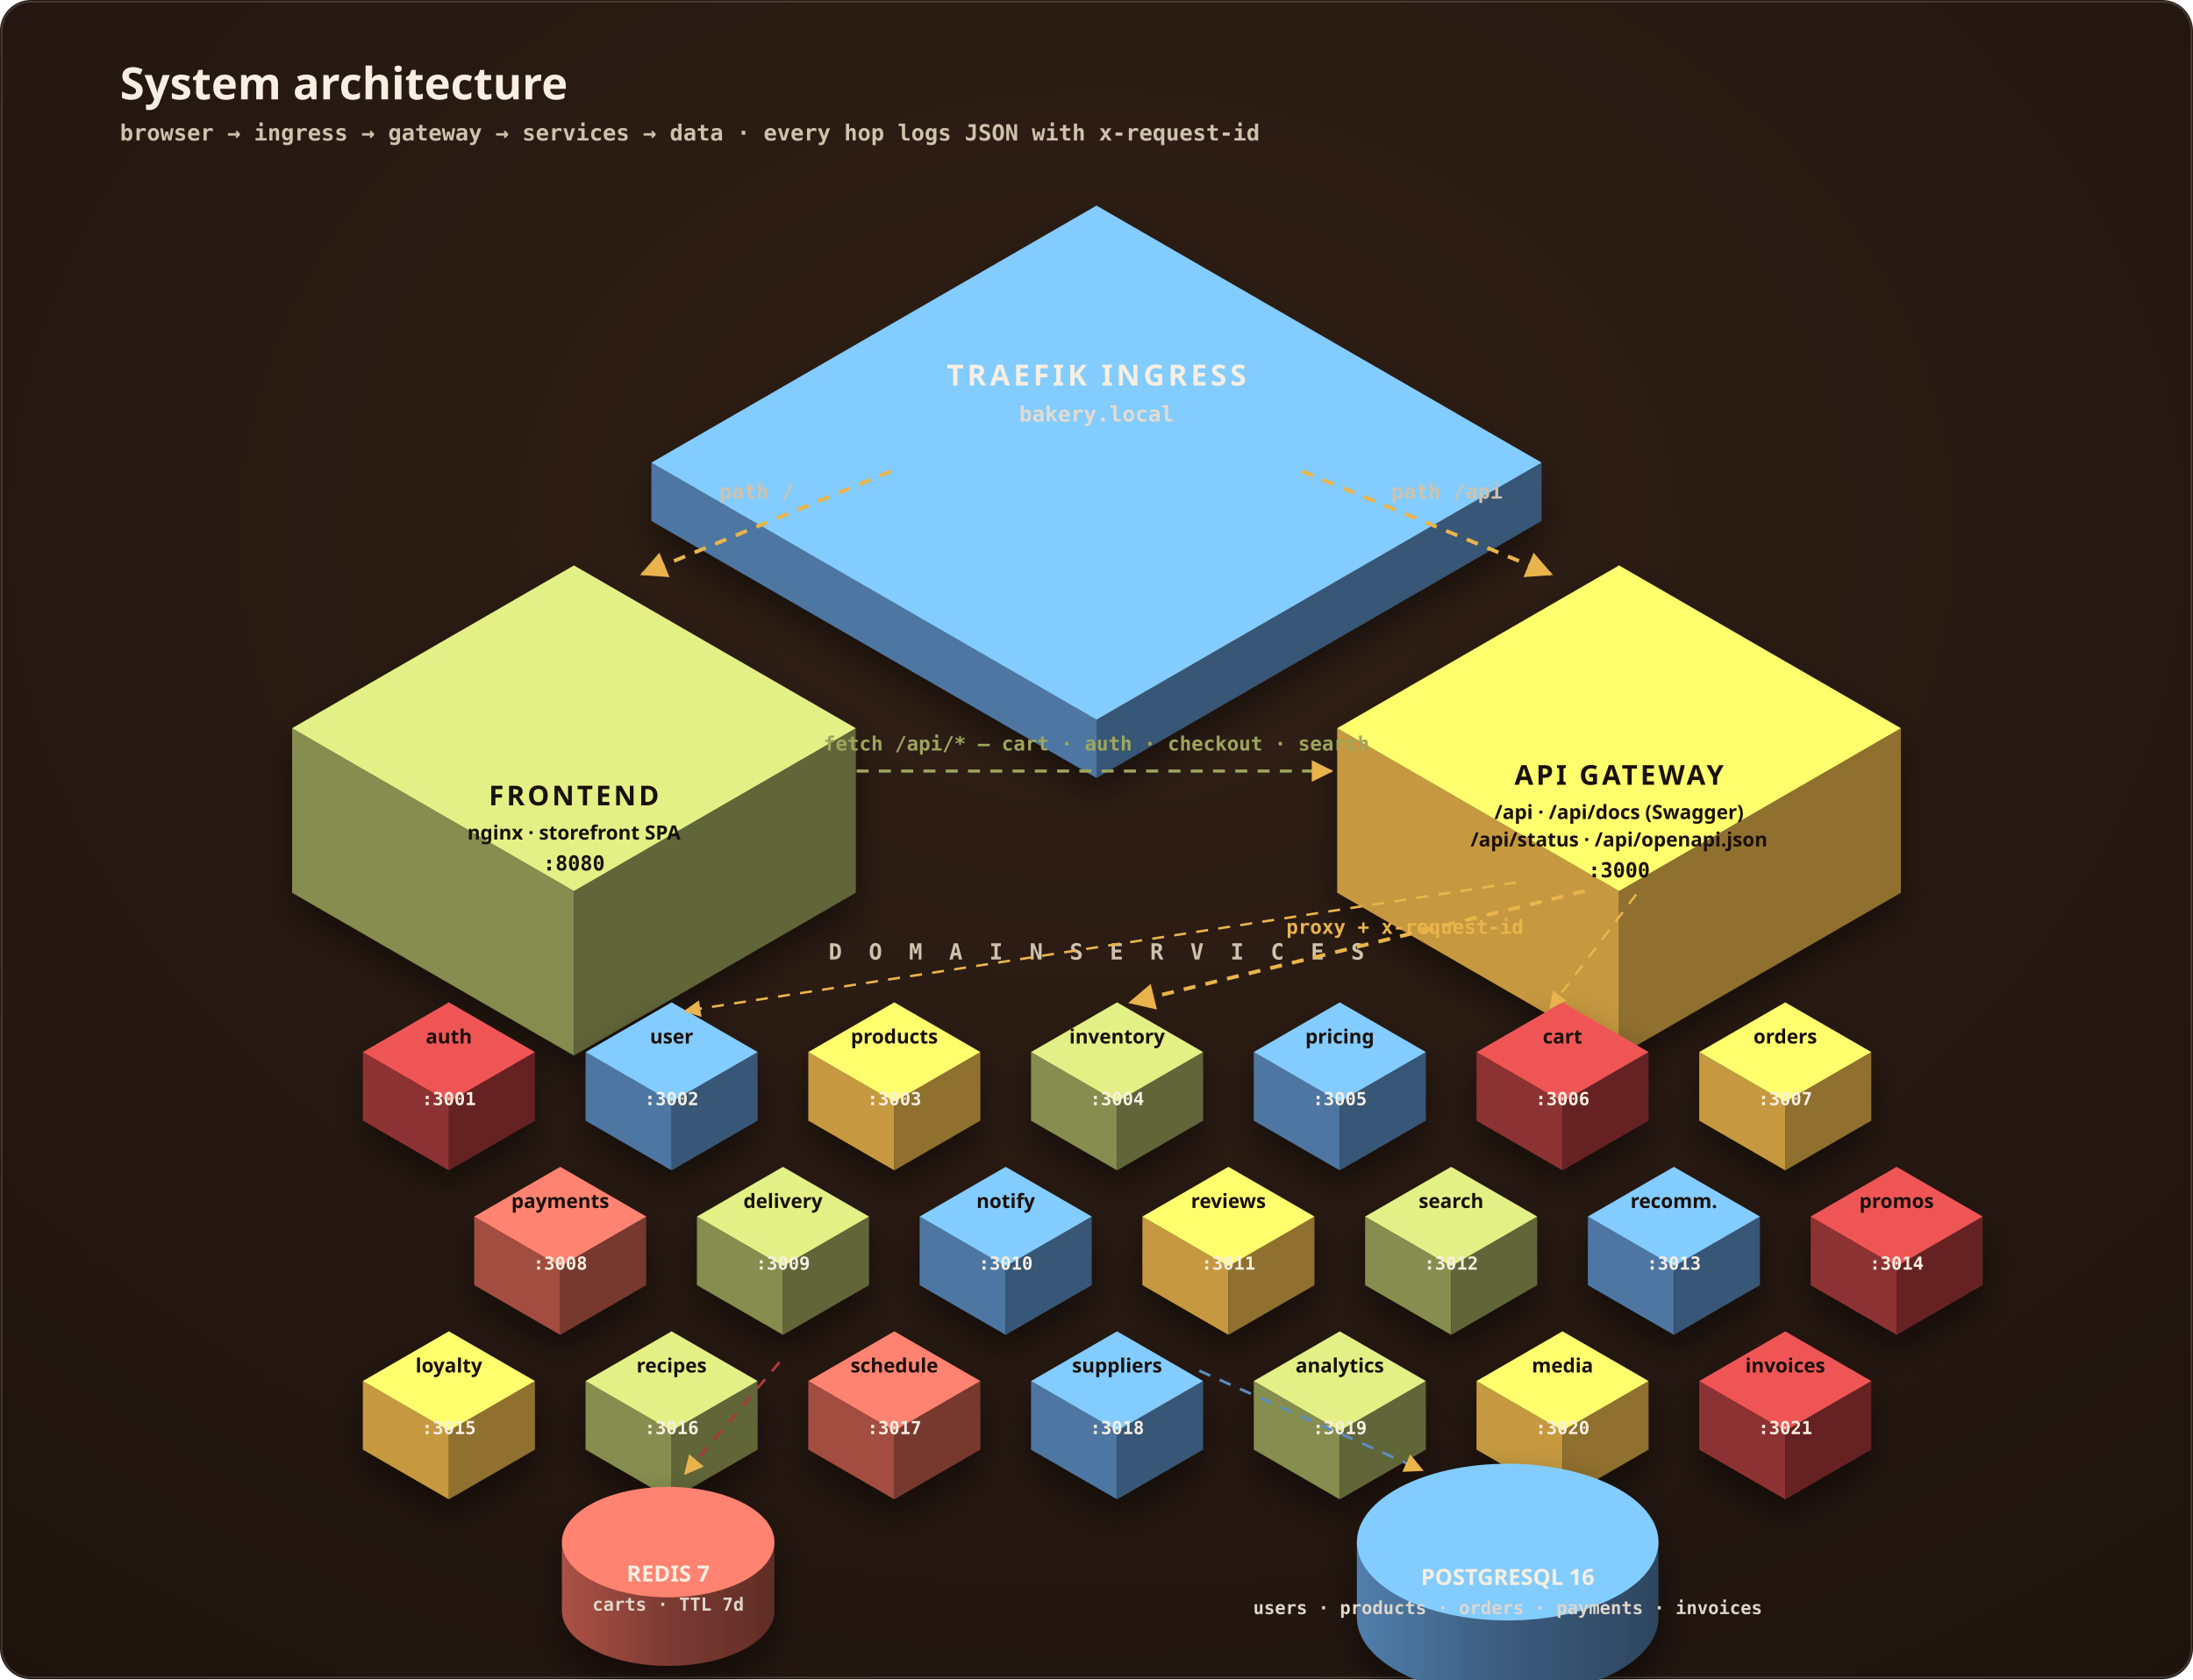
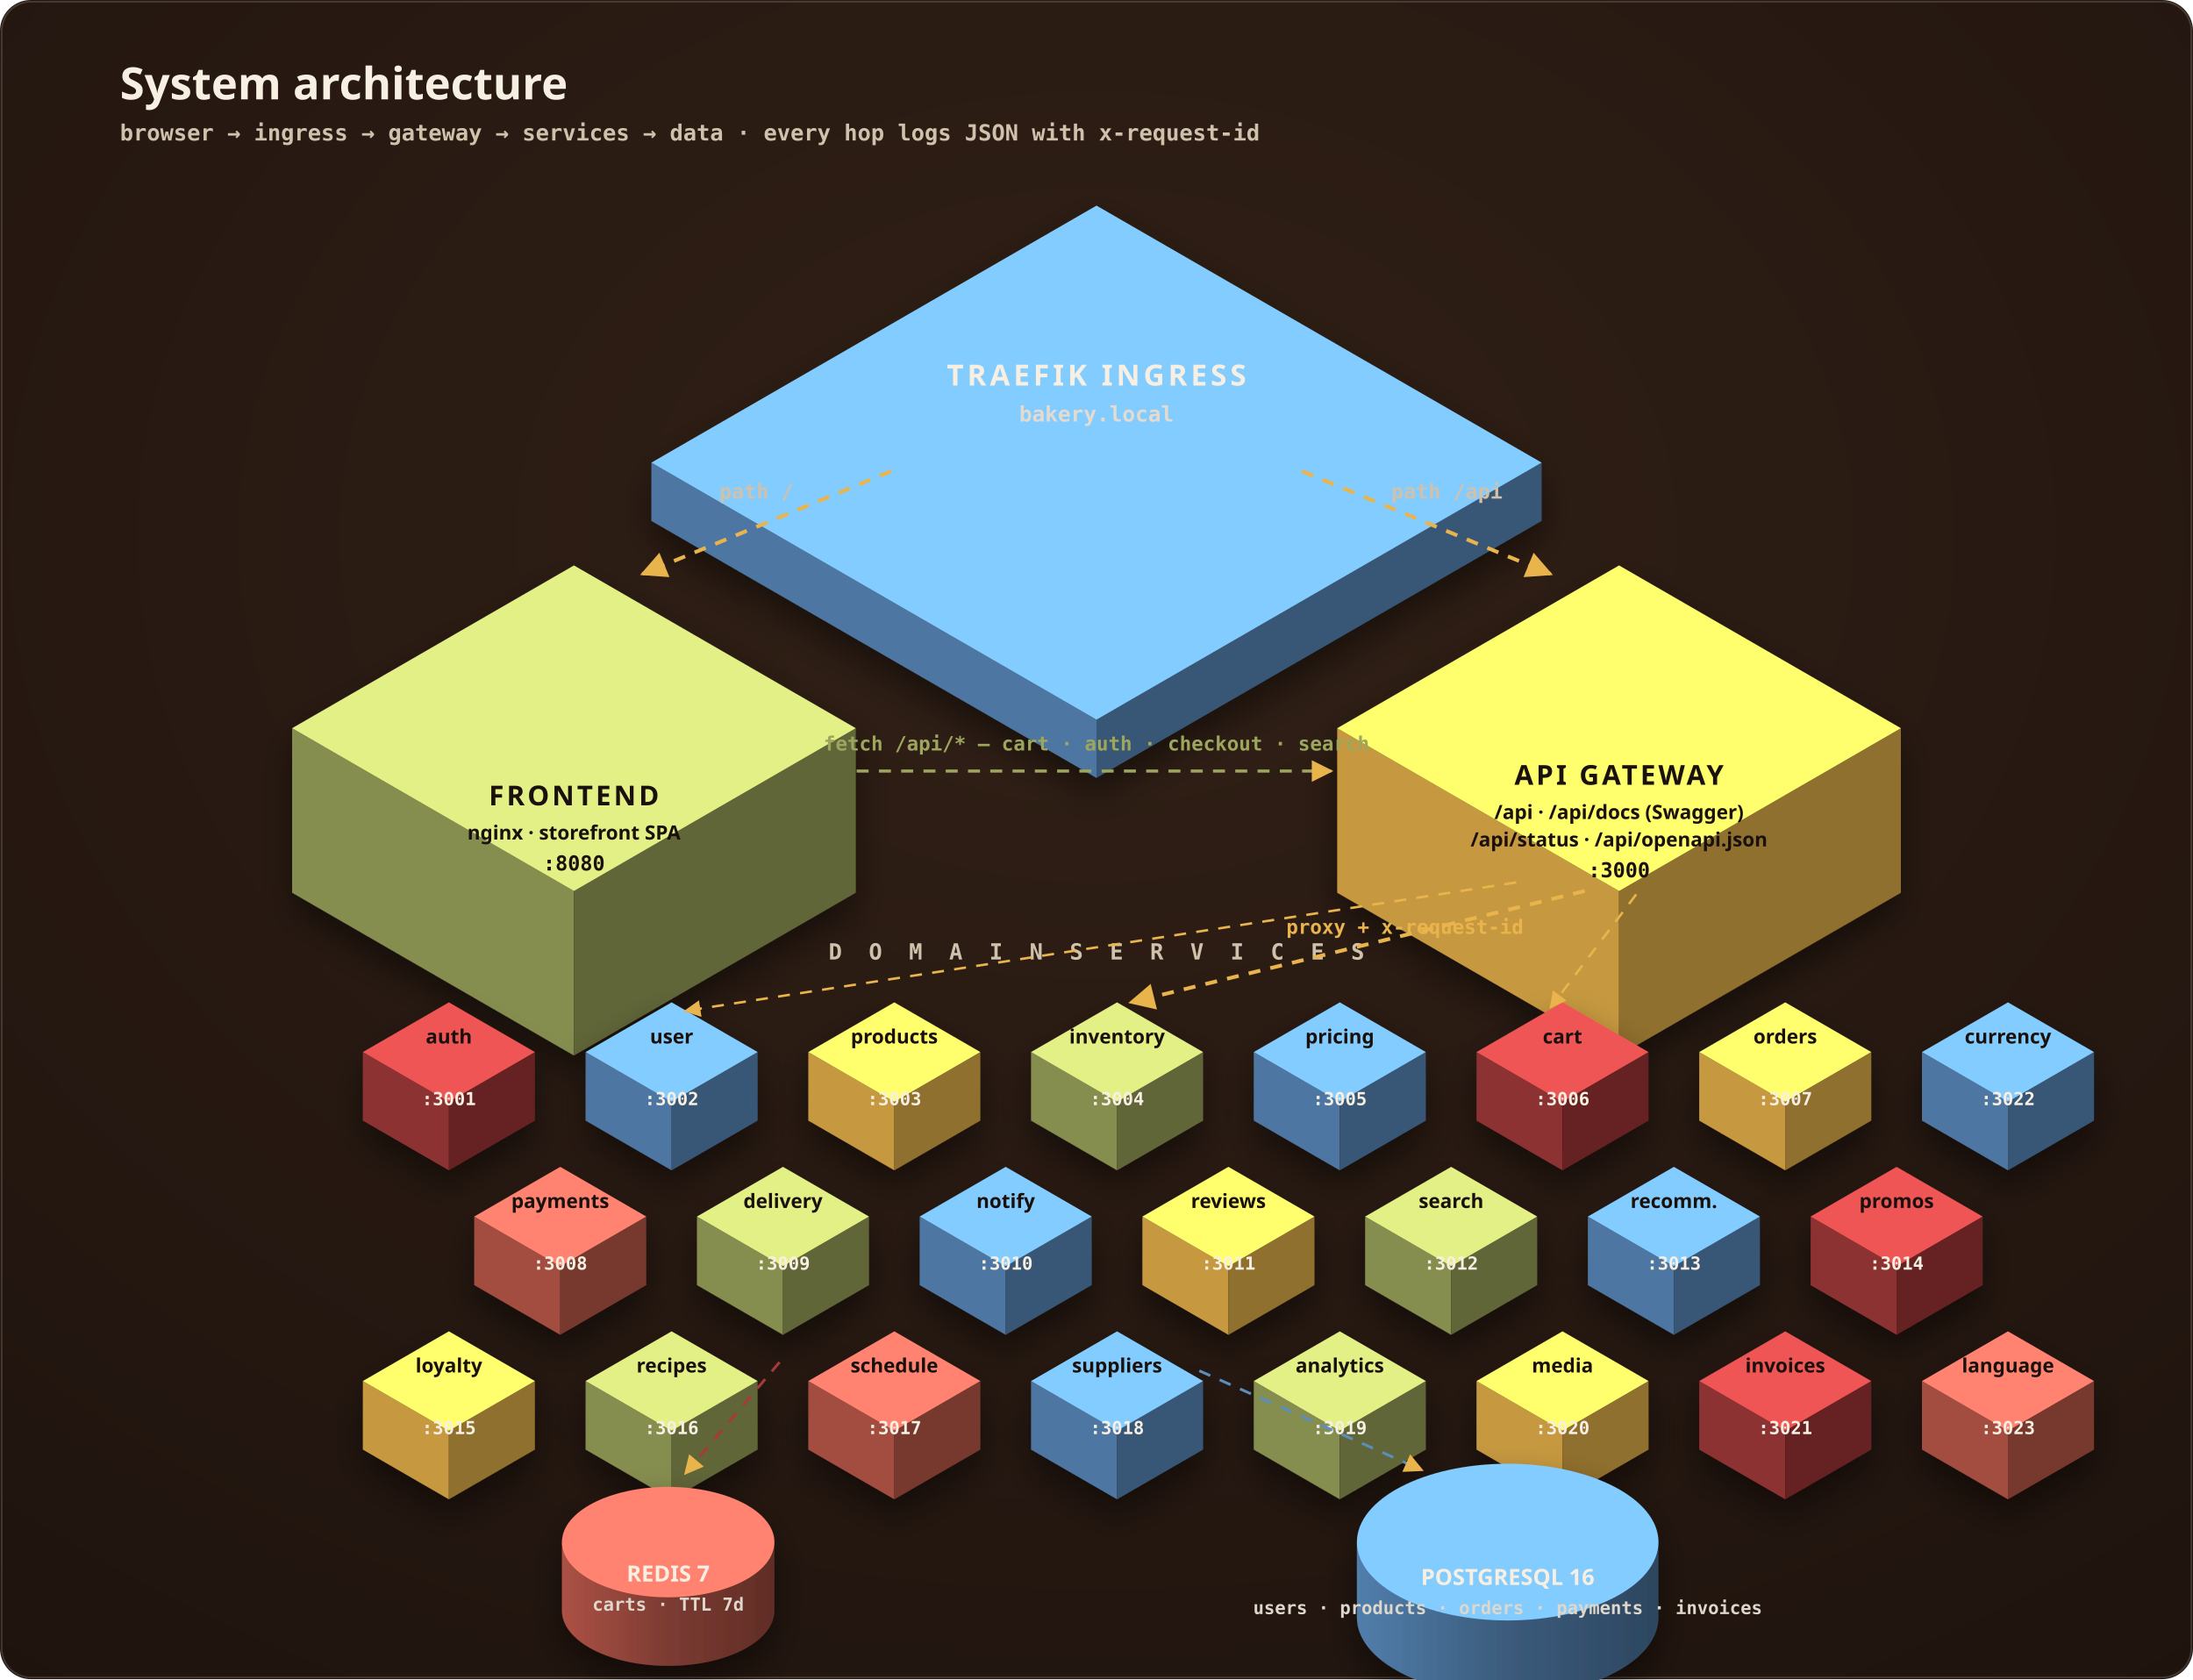
<svg xmlns="http://www.w3.org/2000/svg" width="1280" height="980" viewBox="0 0 1280 980">
  <style>
    .float  { animation: bob 6s ease-in-out infinite; }
    .float2 { animation: bob 7s ease-in-out infinite reverse; }
    .flow   { stroke-dasharray: 7 6; animation: dash 1.1s linear infinite; }
    .pulse  { animation: pulse 2.6s ease-in-out infinite; }
    .flick  { animation: pulse 1.8s ease-in-out infinite; }
    .rise   { animation: rise 0.9s ease-out both; }
    .d0 { animation-delay: 0.00s; }.d1 { animation-delay: 0.35s; }.d2 { animation-delay: 0.70s; }.d3 { animation-delay: 1.05s; }.d4 { animation-delay: 1.40s; }.d5 { animation-delay: 1.75s; }.d6 { animation-delay: 2.10s; }.d7 { animation-delay: 2.45s; }.d8 { animation-delay: 2.80s; }.d9 { animation-delay: 3.15s; }.d10 { animation-delay: 3.50s; }.d11 { animation-delay: 3.85s; }
    @keyframes bob   { 0%,100% { transform: translateY(0) } 50% { transform: translateY(-7px) } }
    @keyframes dash  { to { stroke-dashoffset: -13 } }
    @keyframes pulse { 0%,100% { opacity: 1 } 50% { opacity: 0.35 } }
    @keyframes rise  { from { opacity: 0; transform: translateY(14px) } to { opacity: 1; transform: translateY(0) } }
    @media (prefers-reduced-motion: reduce) { * { animation: none !important; } }
  </style>
  <defs>
    <radialGradient id="bg" cx="0.5" cy="0.32" r="1.05">
      <stop offset="0" stop-color="#312016" />
      <stop offset="1" stop-color="#1a100c" />
    </radialGradient>
    <marker id="arr" viewBox="0 0 10 10" refX="9" refY="5" markerWidth="7" markerHeight="7" orient="auto-start-reverse">
      <path d="M0,0 L10,5 L0,10 z" fill="#e9b44c" />
    </marker>
    <filter id="glow" x="-40%" y="-40%" width="180%" height="180%">
      <feGaussianBlur stdDeviation="6" result="b" />
      <feMerge>
        <feMergeNode in="b" />
        <feMergeNode in="SourceGraphic" />
      </feMerge>
    </filter>
    <filter id="soft" x="-60%" y="-60%" width="220%" height="220%">
      <feDropShadow dx="0" dy="10" stdDeviation="10" flood-color="#000" flood-opacity="0.45" />
    </filter>
    <linearGradient id="cylA" x1="0" x2="1">
      <stop offset="0" stop-color="#ac5145" />
      <stop offset="0.5" stop-color="#7c3b32" />
      <stop offset="1" stop-color="#602d26" />
    </linearGradient>
    <linearGradient id="cylB" x1="0" x2="1">
      <stop offset="0" stop-color="#517eab" />
      <stop offset="0.5" stop-color="#3b5b7c" />
      <stop offset="1" stop-color="#2d465f" />
    </linearGradient>
  </defs>
  <rect width="1280" height="980" rx="18" fill="url(#bg)" />
  <rect x="1" y="1" width="1278" height="978" rx="17" fill="none" stroke="#f7efe229" />
  <text x="70" y="58" font-family="'Segoe UI',system-ui,sans-serif" font-size="26" fill="#f7efe2" font-weight="700" text-anchor="start" opacity="1">System architecture</text>
  <text x="70" y="82" font-family="'Cascadia Code','JetBrains Mono',Consolas,monospace" font-size="13" fill="#cfc2ad" font-weight="600" text-anchor="start" opacity="1">browser → ingress → gateway → services → data · every hop logs JSON with x-request-id</text>
  <g filter="url(#soft)">
    <g opacity="1">
      <polygon points="380.2,270.0 640.0,420.0 640.0,454.0 380.2,304.0" fill="#4d77a2" />
      <polygon points="899.8,270.0 640.0,420.0 640.0,454.0 899.8,304.0" fill="#385776" />
      <polygon points="640.0,120.0 899.8,270.0 640.0,420.0 380.2,270.0" fill="#83ccff" />
    </g>
  </g>
  <text x="640" y="225" font-family="'Segoe UI',system-ui,sans-serif" font-size="17" fill="#f7efe2" font-weight="800" text-anchor="middle" letter-spacing="0.12em" opacity="1">TRAEFIK INGRESS</text>
  <text x="640" y="246" font-family="'Cascadia Code','JetBrains Mono',Consolas,monospace" font-size="12.5" fill="#e3dbcf" font-weight="600" text-anchor="middle" opacity="1">bakery.local</text>
  <g filter="url(#soft)">
    <g class="float d1" opacity="1">
      <polygon points="170.5,425.0 335.0,520.0 335.0,616.0 170.5,521.0" fill="#858d4f" />
      <polygon points="499.5,425.0 335.0,520.0 335.0,616.0 499.5,521.0" fill="#616639" />
      <polygon points="335.0,330.0 499.5,425.0 335.0,520.0 170.5,425.0" fill="#e3f086" />
    </g>
  </g>
  <text x="335" y="470" font-family="'Segoe UI',system-ui,sans-serif" font-size="16" fill="#1a100c" font-weight="800" text-anchor="middle" letter-spacing="0.1em" opacity="1">FRONTEND</text>
  <text x="335" y="490" font-family="'Segoe UI',system-ui,sans-serif" font-size="11.5" fill="#1a100c" font-weight="600" text-anchor="middle" opacity="1">nginx · storefront SPA</text>
  <text x="335" y="508" font-family="'Cascadia Code','JetBrains Mono',Consolas,monospace" font-size="12" fill="#1a100c" font-weight="700" text-anchor="middle" opacity="1">:8080</text>
  <g filter="url(#soft)">
    <g class="float d3" opacity="1">
      <polygon points="780.5,425.0 945.0,520.0 945.0,616.0 780.5,521.0" fill="#c69940" />
      <polygon points="1109.5,425.0 945.0,520.0 945.0,616.0 1109.5,521.0" fill="#906f2f" />
      <polygon points="945.0,330.0 1109.5,425.0 945.0,520.0 780.5,425.0" fill="#ffff6e" />
    </g>
  </g>
  <text x="945" y="458" font-family="'Segoe UI',system-ui,sans-serif" font-size="16" fill="#1a100c" font-weight="800" text-anchor="middle" letter-spacing="0.1em" opacity="1">API GATEWAY</text>
  <text x="945" y="478" font-family="'Segoe UI',system-ui,sans-serif" font-size="11.5" fill="#1a100c" font-weight="600" text-anchor="middle" opacity="1">/api · /api/docs (Swagger)</text>
  <text x="945" y="494" font-family="'Segoe UI',system-ui,sans-serif" font-size="11.5" fill="#1a100c" font-weight="600" text-anchor="middle" opacity="1">/api/status · /api/openapi.json</text>
  <text x="945" y="512" font-family="'Cascadia Code','JetBrains Mono',Consolas,monospace" font-size="12" fill="#1a100c" font-weight="700" text-anchor="middle" opacity="1">:3000</text>
  <line class="flow" x1="520" y1="275" x2="375" y2="335" stroke="#e9b44c" stroke-width="2.2" marker-end="url(#arr)" />
  <line class="flow" x1="760" y1="275" x2="905" y2="335" stroke="#e9b44c" stroke-width="2.2" marker-end="url(#arr)" />
  <text x="441.5" y="291.0" font-family="'Cascadia Code','JetBrains Mono',Consolas,monospace" font-size="12" fill="#cfc2ad" font-weight="600" text-anchor="middle" opacity="1">path /</text>
  <text x="844.5" y="291.0" font-family="'Cascadia Code','JetBrains Mono',Consolas,monospace" font-size="12" fill="#cfc2ad" font-weight="600" text-anchor="middle" opacity="1">path /api</text>
  <line class="flow" x1="500" y1="450" x2="777" y2="450" stroke="#9da65d" stroke-width="1.8" marker-end="url(#arr)" />
  <text x="640.0" y="438" font-family="'Cascadia Code','JetBrains Mono',Consolas,monospace" font-size="11.5" fill="#9da65d" font-weight="600" text-anchor="middle" opacity="1">fetch /api/* — cart · auth · checkout · search</text>
  <text x="640" y="560" font-family="'Cascadia Code','JetBrains Mono',Consolas,monospace" font-size="13" fill="#cfc2ad" font-weight="600" text-anchor="middle" letter-spacing="0.3em" opacity="1">D O M A I N   S E R V I C E S</text>
  <g filter="url(#soft)">
    <g class="float d0" opacity="1">
      <polygon points="211.8,614.0 262.0,643.0 262.0,683.0 211.8,654.0" fill="#8d3131" />
      <polygon points="312.2,614.0 262.0,643.0 262.0,683.0 312.2,654.0" fill="#662323" />
      <polygon points="262.0,585.0 312.2,614.0 262.0,643.0 211.8,614.0" fill="#f05454" />
    </g>
  </g>
  <text x="262" y="609" font-family="'Segoe UI',system-ui,sans-serif" font-size="11.5" fill="#1a100c" font-weight="800" text-anchor="middle" opacity="1">auth</text>
  <text x="262" y="645" font-family="'Cascadia Code','JetBrains Mono',Consolas,monospace" font-size="10.5" fill="#f7efe2" font-weight="700" text-anchor="middle" opacity="1">:3001</text>
  <g filter="url(#soft)">
    <g class="float d5" opacity="1">
      <polygon points="341.8,614.0 392.0,643.0 392.0,683.0 341.8,654.0" fill="#4d77a2" />
      <polygon points="442.2,614.0 392.0,643.0 392.0,683.0 442.2,654.0" fill="#385776" />
      <polygon points="392.0,585.0 442.2,614.0 392.0,643.0 341.8,614.0" fill="#83ccff" />
    </g>
  </g>
  <text x="392" y="609" font-family="'Segoe UI',system-ui,sans-serif" font-size="11.5" fill="#1a100c" font-weight="800" text-anchor="middle" opacity="1">user</text>
  <text x="392" y="645" font-family="'Cascadia Code','JetBrains Mono',Consolas,monospace" font-size="10.5" fill="#f7efe2" font-weight="700" text-anchor="middle" opacity="1">:3002</text>
  <g filter="url(#soft)">
    <g class="float d10" opacity="1">
      <polygon points="471.8,614.0 522.0,643.0 522.0,683.0 471.8,654.0" fill="#c69940" />
      <polygon points="572.2,614.0 522.0,643.0 522.0,683.0 572.2,654.0" fill="#906f2f" />
      <polygon points="522.0,585.0 572.2,614.0 522.0,643.0 471.8,614.0" fill="#ffff6e" />
    </g>
  </g>
  <text x="522" y="609" font-family="'Segoe UI',system-ui,sans-serif" font-size="11.5" fill="#1a100c" font-weight="800" text-anchor="middle" opacity="1">products</text>
  <text x="522" y="645" font-family="'Cascadia Code','JetBrains Mono',Consolas,monospace" font-size="10.5" fill="#f7efe2" font-weight="700" text-anchor="middle" opacity="1">:3003</text>
  <g filter="url(#soft)">
    <g class="float d3" opacity="1">
      <polygon points="601.8,614.0 652.0,643.0 652.0,683.0 601.8,654.0" fill="#858d4f" />
      <polygon points="702.2,614.0 652.0,643.0 652.0,683.0 702.2,654.0" fill="#616639" />
      <polygon points="652.0,585.0 702.2,614.0 652.0,643.0 601.8,614.0" fill="#e3f086" />
    </g>
  </g>
  <text x="652" y="609" font-family="'Segoe UI',system-ui,sans-serif" font-size="11.5" fill="#1a100c" font-weight="800" text-anchor="middle" opacity="1">inventory</text>
  <text x="652" y="645" font-family="'Cascadia Code','JetBrains Mono',Consolas,monospace" font-size="10.5" fill="#f7efe2" font-weight="700" text-anchor="middle" opacity="1">:3004</text>
  <g filter="url(#soft)">
    <g class="float d8" opacity="1">
      <polygon points="731.8,614.0 782.0,643.0 782.0,683.0 731.8,654.0" fill="#4d77a2" />
      <polygon points="832.2,614.0 782.0,643.0 782.0,683.0 832.2,654.0" fill="#385776" />
      <polygon points="782.0,585.0 832.2,614.0 782.0,643.0 731.8,614.0" fill="#83ccff" />
    </g>
  </g>
  <text x="782" y="609" font-family="'Segoe UI',system-ui,sans-serif" font-size="11.5" fill="#1a100c" font-weight="800" text-anchor="middle" opacity="1">pricing</text>
  <text x="782" y="645" font-family="'Cascadia Code','JetBrains Mono',Consolas,monospace" font-size="10.5" fill="#f7efe2" font-weight="700" text-anchor="middle" opacity="1">:3005</text>
  <g filter="url(#soft)">
    <g class="float d1" opacity="1">
      <polygon points="861.8,614.0 912.0,643.0 912.0,683.0 861.8,654.0" fill="#8d3131" />
      <polygon points="962.2,614.0 912.0,643.0 912.0,683.0 962.2,654.0" fill="#662323" />
      <polygon points="912.0,585.0 962.2,614.0 912.0,643.0 861.8,614.0" fill="#f05454" />
    </g>
  </g>
  <text x="912" y="609" font-family="'Segoe UI',system-ui,sans-serif" font-size="11.5" fill="#1a100c" font-weight="800" text-anchor="middle" opacity="1">cart</text>
  <text x="912" y="645" font-family="'Cascadia Code','JetBrains Mono',Consolas,monospace" font-size="10.5" fill="#f7efe2" font-weight="700" text-anchor="middle" opacity="1">:3006</text>
  <g filter="url(#soft)">
    <g class="float d6" opacity="1">
      <polygon points="991.8,614.0 1042.0,643.0 1042.0,683.0 991.8,654.0" fill="#c69940" />
      <polygon points="1092.2,614.0 1042.0,643.0 1042.0,683.0 1092.2,654.0" fill="#906f2f" />
      <polygon points="1042.0,585.0 1092.2,614.0 1042.0,643.0 991.8,614.0" fill="#ffff6e" />
    </g>
  </g>
  <text x="1042" y="609" font-family="'Segoe UI',system-ui,sans-serif" font-size="11.5" fill="#1a100c" font-weight="800" text-anchor="middle" opacity="1">orders</text>
  <text x="1042" y="645" font-family="'Cascadia Code','JetBrains Mono',Consolas,monospace" font-size="10.5" fill="#f7efe2" font-weight="700" text-anchor="middle" opacity="1">:3007</text>
  <g filter="url(#soft)">
+     <g class="float d9" opacity="1">
+       <polygon points="1121.8,614.0 1172.0,643.0 1172.0,683.0 1121.8,654.0" fill="#4d77a2" />
+       <polygon points="1222.2,614.0 1172.0,643.0 1172.0,683.0 1222.2,654.0" fill="#385776" />
+       <polygon points="1172.0,585.0 1222.2,614.0 1172.0,643.0 1121.8,614.0" fill="#83ccff" />
+     </g>
+   </g>
+   <text x="1172" y="609" font-family="'Segoe UI',system-ui,sans-serif" font-size="11.5" fill="#1a100c" font-weight="800" text-anchor="middle" opacity="1">currency</text>
+   <text x="1172" y="645" font-family="'Cascadia Code','JetBrains Mono',Consolas,monospace" font-size="10.5" fill="#f7efe2" font-weight="700" text-anchor="middle" opacity="1">:3022</text>
+   <g filter="url(#soft)">
    <g class="float d11" opacity="1">
      <polygon points="276.8,710.0 327.0,739.0 327.0,779.0 276.8,750.0" fill="#a34d41" />
      <polygon points="377.2,710.0 327.0,739.0 327.0,779.0 377.2,750.0" fill="#77382f" />
      <polygon points="327.0,681.0 377.2,710.0 327.0,739.0 276.8,710.0" fill="#ff836f" />
    </g>
  </g>
  <text x="327" y="705" font-family="'Segoe UI',system-ui,sans-serif" font-size="11.5" fill="#1a100c" font-weight="800" text-anchor="middle" opacity="1">payments</text>
  <text x="327" y="741" font-family="'Cascadia Code','JetBrains Mono',Consolas,monospace" font-size="10.5" fill="#f7efe2" font-weight="700" text-anchor="middle" opacity="1">:3008</text>
  <g filter="url(#soft)">
    <g class="float d4" opacity="1">
      <polygon points="406.8,710.0 457.0,739.0 457.0,779.0 406.8,750.0" fill="#858d4f" />
      <polygon points="507.2,710.0 457.0,739.0 457.0,779.0 507.2,750.0" fill="#616639" />
      <polygon points="457.0,681.0 507.2,710.0 457.0,739.0 406.8,710.0" fill="#e3f086" />
    </g>
  </g>
  <text x="457" y="705" font-family="'Segoe UI',system-ui,sans-serif" font-size="11.5" fill="#1a100c" font-weight="800" text-anchor="middle" opacity="1">delivery</text>
  <text x="457" y="741" font-family="'Cascadia Code','JetBrains Mono',Consolas,monospace" font-size="10.5" fill="#f7efe2" font-weight="700" text-anchor="middle" opacity="1">:3009</text>
  <g filter="url(#soft)">
    <g class="float d9" opacity="1">
      <polygon points="536.8,710.0 587.0,739.0 587.0,779.0 536.8,750.0" fill="#4d77a2" />
      <polygon points="637.2,710.0 587.0,739.0 587.0,779.0 637.2,750.0" fill="#385776" />
      <polygon points="587.0,681.0 637.2,710.0 587.0,739.0 536.8,710.0" fill="#83ccff" />
    </g>
  </g>
  <text x="587" y="705" font-family="'Segoe UI',system-ui,sans-serif" font-size="11.5" fill="#1a100c" font-weight="800" text-anchor="middle" opacity="1">notify</text>
  <text x="587" y="741" font-family="'Cascadia Code','JetBrains Mono',Consolas,monospace" font-size="10.5" fill="#f7efe2" font-weight="700" text-anchor="middle" opacity="1">:3010</text>
  <g filter="url(#soft)">
    <g class="float d2" opacity="1">
      <polygon points="666.8,710.0 717.0,739.0 717.0,779.0 666.8,750.0" fill="#c69940" />
      <polygon points="767.2,710.0 717.0,739.0 717.0,779.0 767.2,750.0" fill="#906f2f" />
      <polygon points="717.0,681.0 767.2,710.0 717.0,739.0 666.8,710.0" fill="#ffff6e" />
    </g>
  </g>
  <text x="717" y="705" font-family="'Segoe UI',system-ui,sans-serif" font-size="11.5" fill="#1a100c" font-weight="800" text-anchor="middle" opacity="1">reviews</text>
  <text x="717" y="741" font-family="'Cascadia Code','JetBrains Mono',Consolas,monospace" font-size="10.5" fill="#f7efe2" font-weight="700" text-anchor="middle" opacity="1">:3011</text>
  <g filter="url(#soft)">
    <g class="float d7" opacity="1">
      <polygon points="796.8,710.0 847.0,739.0 847.0,779.0 796.8,750.0" fill="#858d4f" />
      <polygon points="897.2,710.0 847.0,739.0 847.0,779.0 897.2,750.0" fill="#616639" />
      <polygon points="847.0,681.0 897.2,710.0 847.0,739.0 796.8,710.0" fill="#e3f086" />
    </g>
  </g>
  <text x="847" y="705" font-family="'Segoe UI',system-ui,sans-serif" font-size="11.5" fill="#1a100c" font-weight="800" text-anchor="middle" opacity="1">search</text>
  <text x="847" y="741" font-family="'Cascadia Code','JetBrains Mono',Consolas,monospace" font-size="10.5" fill="#f7efe2" font-weight="700" text-anchor="middle" opacity="1">:3012</text>
  <g filter="url(#soft)">
    <g class="float d0" opacity="1">
      <polygon points="926.8,710.0 977.0,739.0 977.0,779.0 926.8,750.0" fill="#4d77a2" />
      <polygon points="1027.2,710.0 977.0,739.0 977.0,779.0 1027.2,750.0" fill="#385776" />
      <polygon points="977.0,681.0 1027.2,710.0 977.0,739.0 926.8,710.0" fill="#83ccff" />
    </g>
  </g>
  <text x="977" y="705" font-family="'Segoe UI',system-ui,sans-serif" font-size="11.5" fill="#1a100c" font-weight="800" text-anchor="middle" opacity="1">recomm.</text>
  <text x="977" y="741" font-family="'Cascadia Code','JetBrains Mono',Consolas,monospace" font-size="10.5" fill="#f7efe2" font-weight="700" text-anchor="middle" opacity="1">:3013</text>
  <g filter="url(#soft)">
    <g class="float d5" opacity="1">
      <polygon points="1056.8,710.0 1107.0,739.0 1107.0,779.0 1056.8,750.0" fill="#8d3131" />
      <polygon points="1157.2,710.0 1107.0,739.0 1107.0,779.0 1157.2,750.0" fill="#662323" />
      <polygon points="1107.0,681.0 1157.2,710.0 1107.0,739.0 1056.8,710.0" fill="#f05454" />
    </g>
  </g>
  <text x="1107" y="705" font-family="'Segoe UI',system-ui,sans-serif" font-size="11.5" fill="#1a100c" font-weight="800" text-anchor="middle" opacity="1">promos</text>
  <text x="1107" y="741" font-family="'Cascadia Code','JetBrains Mono',Consolas,monospace" font-size="10.5" fill="#f7efe2" font-weight="700" text-anchor="middle" opacity="1">:3014</text>
  <g filter="url(#soft)">
    <g class="float d10" opacity="1">
      <polygon points="211.8,806.0 262.0,835.0 262.0,875.0 211.8,846.0" fill="#c69940" />
      <polygon points="312.2,806.0 262.0,835.0 262.0,875.0 312.2,846.0" fill="#906f2f" />
      <polygon points="262.0,777.0 312.2,806.0 262.0,835.0 211.8,806.0" fill="#ffff6e" />
    </g>
  </g>
  <text x="262" y="801" font-family="'Segoe UI',system-ui,sans-serif" font-size="11.5" fill="#1a100c" font-weight="800" text-anchor="middle" opacity="1">loyalty</text>
  <text x="262" y="837" font-family="'Cascadia Code','JetBrains Mono',Consolas,monospace" font-size="10.5" fill="#f7efe2" font-weight="700" text-anchor="middle" opacity="1">:3015</text>
  <g filter="url(#soft)">
    <g class="float d3" opacity="1">
      <polygon points="341.8,806.0 392.0,835.0 392.0,875.0 341.8,846.0" fill="#858d4f" />
      <polygon points="442.2,806.0 392.0,835.0 392.0,875.0 442.2,846.0" fill="#616639" />
      <polygon points="392.0,777.0 442.2,806.0 392.0,835.0 341.8,806.0" fill="#e3f086" />
    </g>
  </g>
  <text x="392" y="801" font-family="'Segoe UI',system-ui,sans-serif" font-size="11.5" fill="#1a100c" font-weight="800" text-anchor="middle" opacity="1">recipes</text>
  <text x="392" y="837" font-family="'Cascadia Code','JetBrains Mono',Consolas,monospace" font-size="10.5" fill="#f7efe2" font-weight="700" text-anchor="middle" opacity="1">:3016</text>
  <g filter="url(#soft)">
    <g class="float d8" opacity="1">
      <polygon points="471.8,806.0 522.0,835.0 522.0,875.0 471.8,846.0" fill="#a34d41" />
      <polygon points="572.2,806.0 522.0,835.0 522.0,875.0 572.2,846.0" fill="#77382f" />
      <polygon points="522.0,777.0 572.2,806.0 522.0,835.0 471.8,806.0" fill="#ff836f" />
    </g>
  </g>
  <text x="522" y="801" font-family="'Segoe UI',system-ui,sans-serif" font-size="11.5" fill="#1a100c" font-weight="800" text-anchor="middle" opacity="1">schedule</text>
  <text x="522" y="837" font-family="'Cascadia Code','JetBrains Mono',Consolas,monospace" font-size="10.5" fill="#f7efe2" font-weight="700" text-anchor="middle" opacity="1">:3017</text>
  <g filter="url(#soft)">
    <g class="float d1" opacity="1">
      <polygon points="601.8,806.0 652.0,835.0 652.0,875.0 601.8,846.0" fill="#4d77a2" />
      <polygon points="702.2,806.0 652.0,835.0 652.0,875.0 702.2,846.0" fill="#385776" />
      <polygon points="652.0,777.0 702.2,806.0 652.0,835.0 601.8,806.0" fill="#83ccff" />
    </g>
  </g>
  <text x="652" y="801" font-family="'Segoe UI',system-ui,sans-serif" font-size="11.5" fill="#1a100c" font-weight="800" text-anchor="middle" opacity="1">suppliers</text>
  <text x="652" y="837" font-family="'Cascadia Code','JetBrains Mono',Consolas,monospace" font-size="10.5" fill="#f7efe2" font-weight="700" text-anchor="middle" opacity="1">:3018</text>
  <g filter="url(#soft)">
    <g class="float d6" opacity="1">
      <polygon points="731.8,806.0 782.0,835.0 782.0,875.0 731.8,846.0" fill="#858d4f" />
      <polygon points="832.2,806.0 782.0,835.0 782.0,875.0 832.2,846.0" fill="#616639" />
      <polygon points="782.0,777.0 832.2,806.0 782.0,835.0 731.8,806.0" fill="#e3f086" />
    </g>
  </g>
  <text x="782" y="801" font-family="'Segoe UI',system-ui,sans-serif" font-size="11.5" fill="#1a100c" font-weight="800" text-anchor="middle" opacity="1">analytics</text>
  <text x="782" y="837" font-family="'Cascadia Code','JetBrains Mono',Consolas,monospace" font-size="10.5" fill="#f7efe2" font-weight="700" text-anchor="middle" opacity="1">:3019</text>
  <g filter="url(#soft)">
    <g class="float d11" opacity="1">
      <polygon points="861.8,806.0 912.0,835.0 912.0,875.0 861.8,846.0" fill="#c69940" />
      <polygon points="962.2,806.0 912.0,835.0 912.0,875.0 962.2,846.0" fill="#906f2f" />
      <polygon points="912.0,777.0 962.2,806.0 912.0,835.0 861.8,806.0" fill="#ffff6e" />
    </g>
  </g>
  <text x="912" y="801" font-family="'Segoe UI',system-ui,sans-serif" font-size="11.5" fill="#1a100c" font-weight="800" text-anchor="middle" opacity="1">media</text>
  <text x="912" y="837" font-family="'Cascadia Code','JetBrains Mono',Consolas,monospace" font-size="10.5" fill="#f7efe2" font-weight="700" text-anchor="middle" opacity="1">:3020</text>
  <g filter="url(#soft)">
    <g class="float d4" opacity="1">
      <polygon points="991.8,806.0 1042.0,835.0 1042.0,875.0 991.8,846.0" fill="#8d3131" />
      <polygon points="1092.2,806.0 1042.0,835.0 1042.0,875.0 1092.2,846.0" fill="#662323" />
      <polygon points="1042.0,777.0 1092.2,806.0 1042.0,835.0 991.8,806.0" fill="#f05454" />
    </g>
  </g>
  <text x="1042" y="801" font-family="'Segoe UI',system-ui,sans-serif" font-size="11.5" fill="#1a100c" font-weight="800" text-anchor="middle" opacity="1">invoices</text>
  <text x="1042" y="837" font-family="'Cascadia Code','JetBrains Mono',Consolas,monospace" font-size="10.5" fill="#f7efe2" font-weight="700" text-anchor="middle" opacity="1">:3021</text>
+   <g filter="url(#soft)">
+     <g class="float d2" opacity="1">
+       <polygon points="1121.8,806.0 1172.0,835.0 1172.0,875.0 1121.8,846.0" fill="#a34d41" />
+       <polygon points="1222.2,806.0 1172.0,835.0 1172.0,875.0 1222.2,846.0" fill="#77382f" />
+       <polygon points="1172.0,777.0 1222.2,806.0 1172.0,835.0 1121.8,806.0" fill="#ff836f" />
+     </g>
+   </g>
+   <text x="1172" y="801" font-family="'Segoe UI',system-ui,sans-serif" font-size="11.5" fill="#1a100c" font-weight="800" text-anchor="middle" opacity="1">language</text>
+   <text x="1172" y="837" font-family="'Cascadia Code','JetBrains Mono',Consolas,monospace" font-size="10.5" fill="#f7efe2" font-weight="700" text-anchor="middle" opacity="1">:3023</text>
  <line class="flow" x1="925" y1="520" x2="660" y2="585" stroke="#e9b44c" stroke-width="2.2" marker-end="url(#arr)" />
  <line class="flow" x1="885" y1="515" x2="400" y2="590" stroke="#e9b44c" stroke-width="1.4" marker-end="url(#arr)" />
  <line class="flow" x1="955" y1="522" x2="905" y2="588" stroke="#e9b44c" stroke-width="1.4" marker-end="url(#arr)" />
  <text class="pulse" x="820" y="545" font-family="'Cascadia Code','JetBrains Mono',Consolas,monospace" font-size="11.5" fill="#e9b44c" font-weight="600" text-anchor="middle" opacity="1">proxy + x-request-id</text>
  <g filter="url(#soft)">
    <path d="M 328 900 v 40 a 62 32.217 0 0 0 124 0 v -40" fill="url(#cylA)" />
    <ellipse cx="390" cy="900" rx="62" ry="32.217" fill="#ff836f" />
  </g>
  <text x="390" y="923" font-family="'Segoe UI',system-ui,sans-serif" font-size="13" fill="#f7efe2" font-weight="800" text-anchor="middle" opacity="1">REDIS 7</text>
  <text x="390" y="940" font-family="'Cascadia Code','JetBrains Mono',Consolas,monospace" font-size="10.5" fill="#ded7cb" font-weight="600" text-anchor="middle" opacity="1">carts · TTL 7d</text>
  <g filter="url(#soft)">
    <path d="M 792 900 v 44 a 88 45.727 0 0 0 176 0 v -44" fill="url(#cylB)" />
    <ellipse cx="880" cy="900" rx="88" ry="45.727" fill="#83ccff" />
  </g>
  <text x="880" y="925" font-family="'Segoe UI',system-ui,sans-serif" font-size="13" fill="#f7efe2" font-weight="800" text-anchor="middle" opacity="1">POSTGRESQL 16</text>
  <text x="880" y="942" font-family="'Cascadia Code','JetBrains Mono',Consolas,monospace" font-size="10.5" fill="#ded7cb" font-weight="600" text-anchor="middle" opacity="1">users · products · orders · payments · invoices</text>
  <line class="flow" x1="455" y1="795" x2="400" y2="860" stroke="#a63a3a" stroke-width="1.6" marker-end="url(#arr)" />
  <line class="flow" x1="700" y1="800" x2="830" y2="858" stroke="#5b8dbf" stroke-width="1.6" marker-end="url(#arr)" />
</svg>
